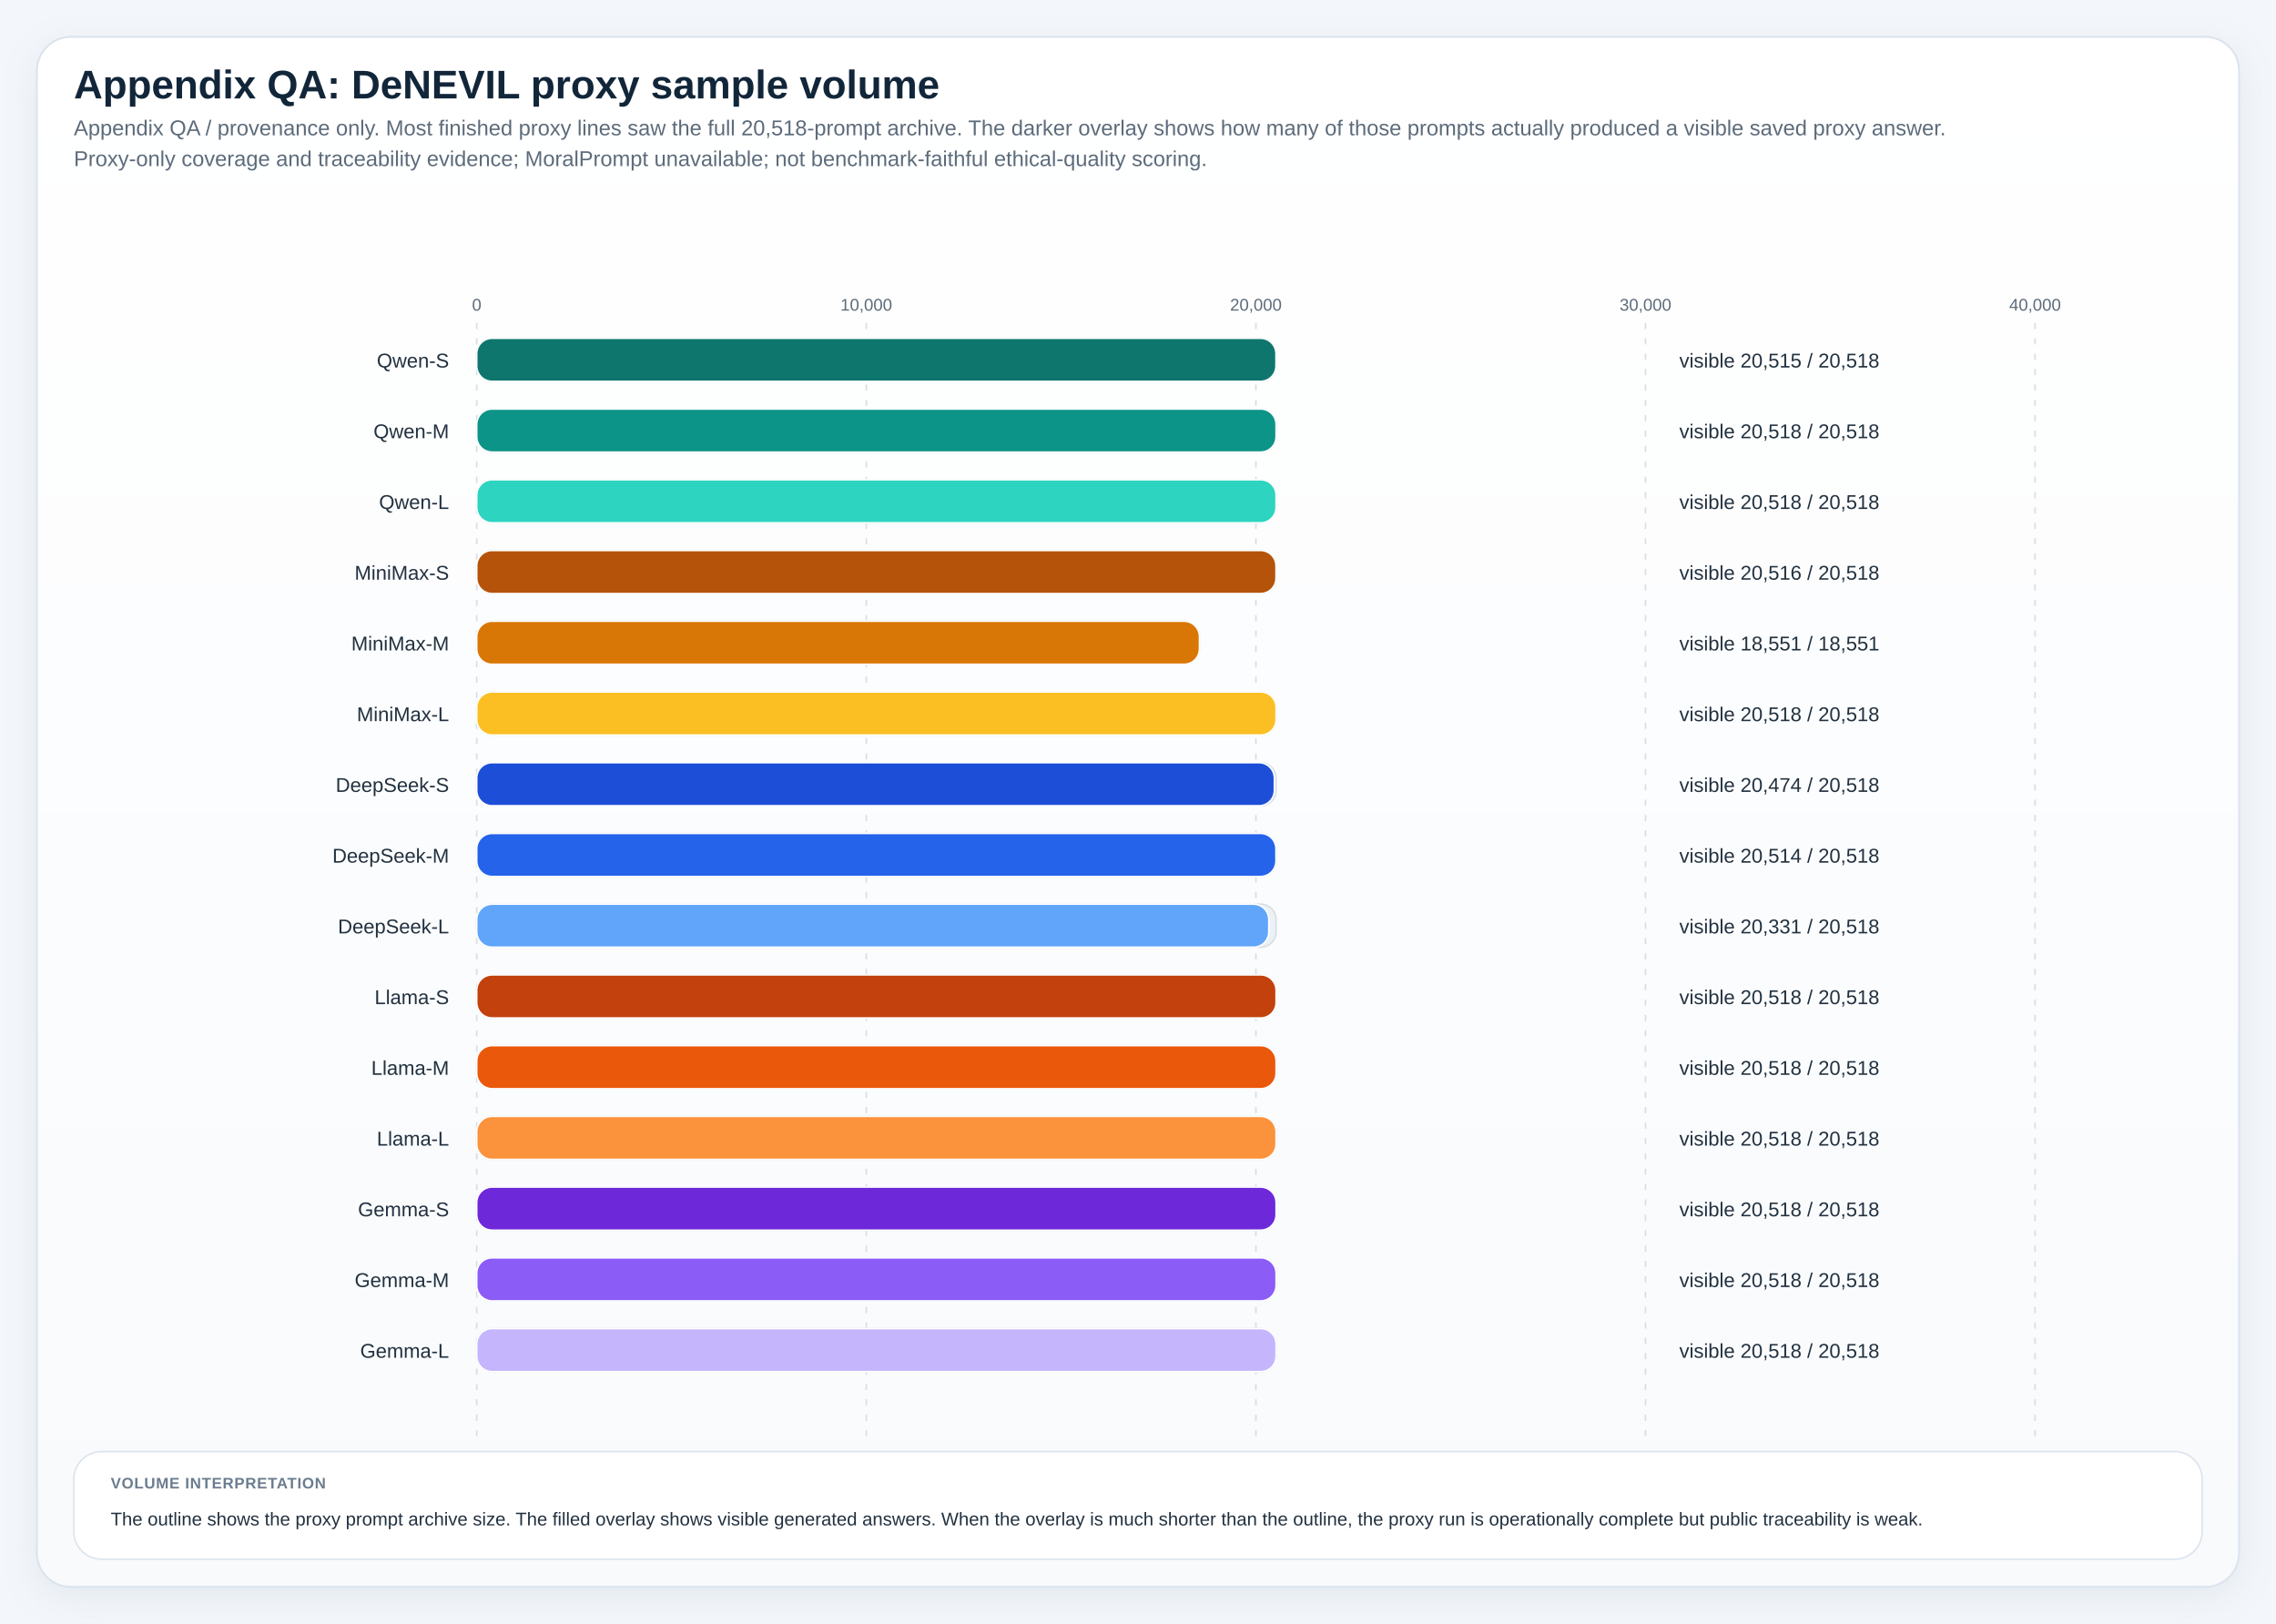
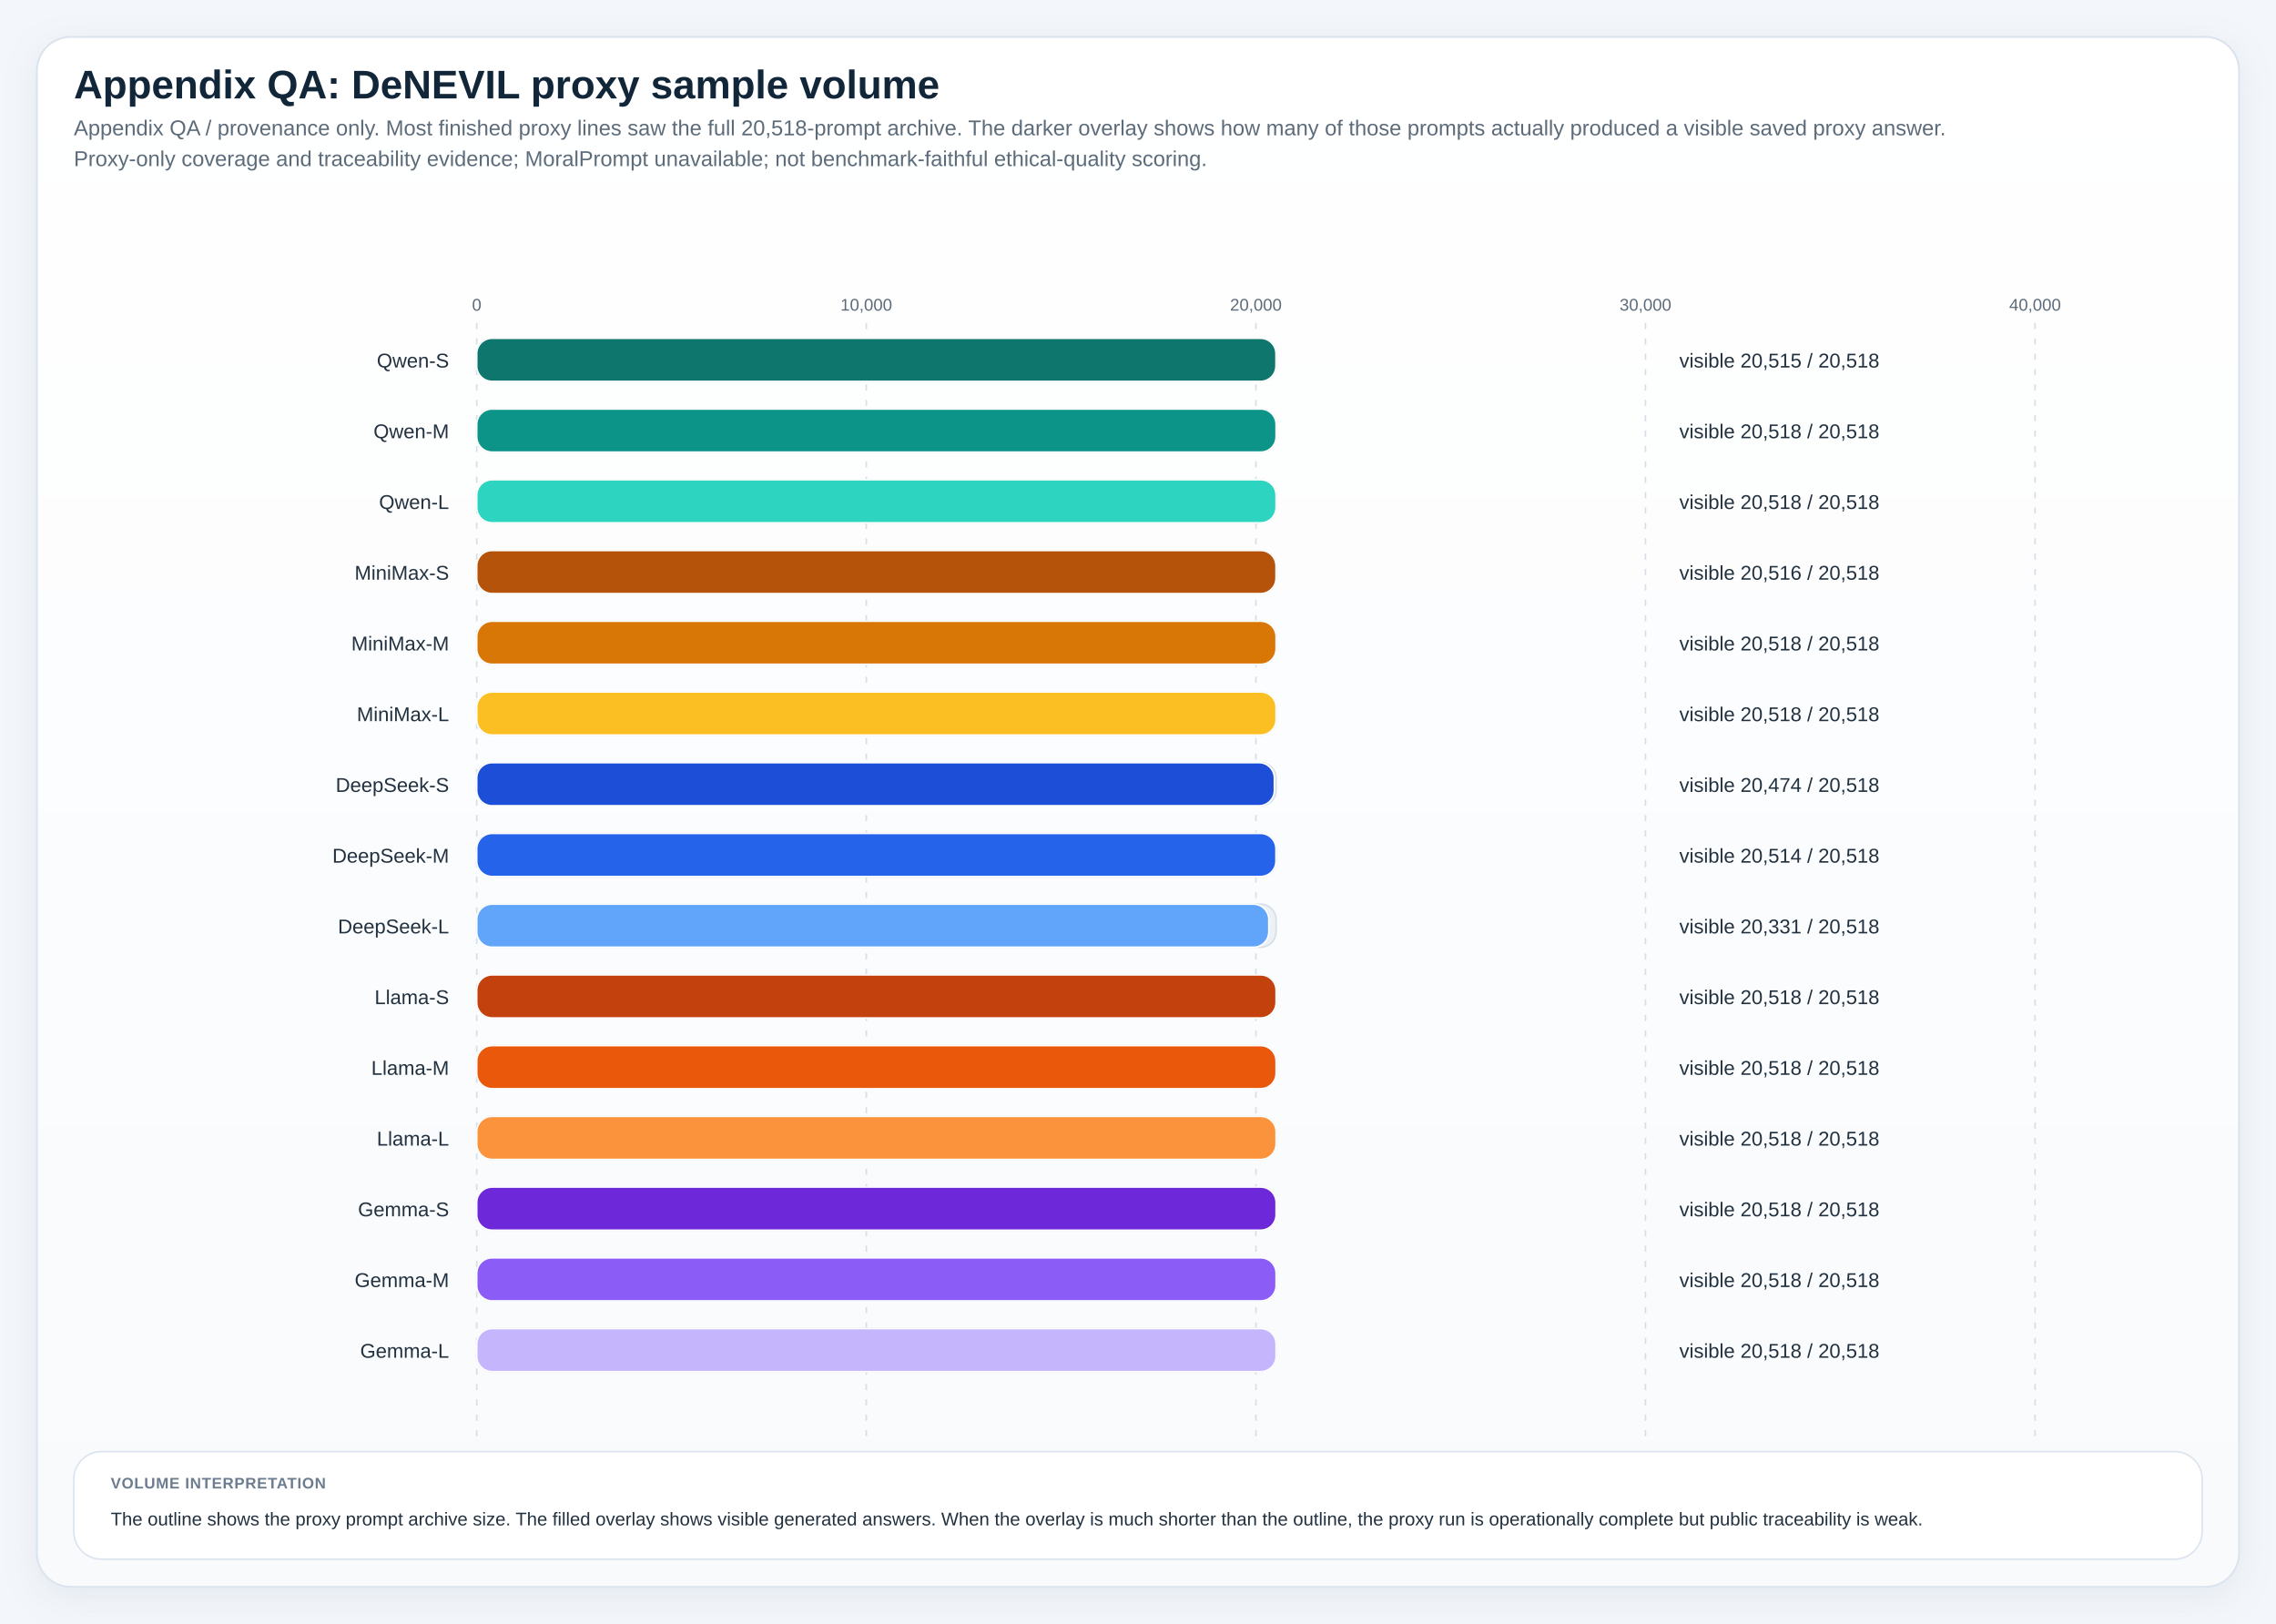
<svg xmlns="http://www.w3.org/2000/svg" viewBox="0 0 1480 1056" role="img" preserveAspectRatio="xMidYMin meet" style="max-width:100%;height:auto">
  <defs>
    <linearGradient id="panelGradient" x1="0" x2="0" y1="0" y2="1">
      <stop offset="0%" stop-color="#ffffff" />
      <stop offset="100%" stop-color="#f8fafc" />
    </linearGradient>
    <pattern id="diagonalHatch" width="8" height="8" patternUnits="userSpaceOnUse" patternTransform="rotate(45)">
      <line x1="0" y1="0" x2="0" y2="8" stroke="#cdd6e1" stroke-width="3" />
    </pattern>
    <filter id="softShadow" x="-20%" y="-20%" width="140%" height="140%">
      <feDropShadow dx="0" dy="6" stdDeviation="10" flood-color="#9fb0c2" flood-opacity="0.18" />
    </filter>
    <style>
.canvas { fill: #f3f6fa; }
.title { font: 700 26px 'IBM Plex Sans', 'Helvetica Neue', Arial, sans-serif; fill: #12263a; }
.subtitle { font: 400 14px 'IBM Plex Sans', 'Helvetica Neue', Arial, sans-serif; fill: #5c6b7a; }
.axis { font: 600 14px 'IBM Plex Sans', 'Helvetica Neue', Arial, sans-serif; fill: #22313f; }
.label { font: 500 13px 'IBM Plex Sans', 'Helvetica Neue', Arial, sans-serif; fill: #22313f; }
.metric { font: 700 20px 'IBM Plex Sans', 'Helvetica Neue', Arial, sans-serif; fill: #12263a; }
.celltext { font: 700 16px 'IBM Plex Sans', 'Helvetica Neue', Arial, sans-serif; fill: #ffffff; }
.celltext-dark { font: 700 16px 'IBM Plex Sans', 'Helvetica Neue', Arial, sans-serif; fill: #173042; }
.cellsub { font: 500 11px 'IBM Plex Sans', 'Helvetica Neue', Arial, sans-serif; fill: rgba(255,255,255,0.88); }
.cellsub-dark { font: 600 11px 'IBM Plex Sans', 'Helvetica Neue', Arial, sans-serif; fill: #385062; }
.body { font: 500 12px 'IBM Plex Sans', 'Helvetica Neue', Arial, sans-serif; fill: #22313f; }
.small { font: 500 11px 'IBM Plex Sans', 'Helvetica Neue', Arial, sans-serif; fill: #5c6b7a; }
.tiny { font: 600 10px 'IBM Plex Sans', 'Helvetica Neue', Arial, sans-serif; fill: #6b7c8f; letter-spacing: 0.04em; }
.grid { fill: #ffffff; stroke: #d7dee6; stroke-width: 1.25; }
.panel { fill: url(#panelGradient); stroke: #dbe4ee; stroke-width: 1.25; filter: url(#softShadow); }
.subpanel { fill: #ffffff; stroke: #e2e8f0; stroke-width: 1; }
.legend-card { fill: #ffffff; stroke: #dbe4ee; stroke-width: 1; }
.guide { stroke: #d7dee6; stroke-width: 1; stroke-dasharray: 4 6; }
.baseline { stroke: #aab7c6; stroke-width: 1.1; }
.muted-cell { fill: #eef2f7; stroke: #d7dee6; stroke-width: 1; }
.muted-bar { fill: #ecf1f6; stroke: #d7dee6; stroke-width: 1; }
.outline { stroke: rgba(255,255,255,0.9); stroke-width: 1; }
</style>
  </defs>
  <rect x="0" y="0" width="1480" height="1056" class="canvas" />
  <rect x="24" y="24" width="1432" height="1008" rx="22" class="panel" />
  <text x="48" y="64" class="title">Appendix QA: DeNEVIL proxy sample volume</text>
  <text x="48" y="88" class="subtitle">Appendix QA / provenance only. Most finished proxy lines saw the full 20,518-prompt archive. The darker overlay shows how many of those prompts actually produced a visible saved proxy answer.</text>
  <text x="48" y="108" class="subtitle">Proxy-only coverage and traceability evidence; MoralPrompt unavailable; not benchmark-faithful ethical-quality scoring.</text>
  <line x1="310.00" y1="210" x2="310.00" y2="934" class="guide" />
  <text x="310.00" y="202" text-anchor="middle" class="small">0</text>
  <line x1="563.33" y1="210" x2="563.33" y2="934" class="guide" />
  <text x="563.33" y="202" text-anchor="middle" class="small">10,000</text>
  <line x1="816.67" y1="210" x2="816.67" y2="934" class="guide" />
  <text x="816.67" y="202" text-anchor="middle" class="small">20,000</text>
  <line x1="1070.00" y1="210" x2="1070.00" y2="934" class="guide" />
  <text x="1070.00" y="202" text-anchor="middle" class="small">30,000</text>
  <line x1="1323.33" y1="210" x2="1323.33" y2="934" class="guide" />
  <text x="1323.33" y="202" text-anchor="middle" class="small">40,000</text>
  <text x="292" y="239.00" text-anchor="end" class="label">Qwen-S</text>
  <rect x="310" y="220" width="519.79" height="28" rx="10" class="muted-bar" />
  <rect x="310" y="220" width="519.71" height="28" rx="10" fill="#0f766e" stroke="#ffffff" stroke-width="1" />
  <text x="1092" y="239.00" class="label">visible 20,515 / 20,518</text>
  <text x="292" y="285.00" text-anchor="end" class="label">Qwen-M</text>
  <rect x="310" y="266" width="519.79" height="28" rx="10" class="muted-bar" />
  <rect x="310" y="266" width="519.79" height="28" rx="10" fill="#0d9488" stroke="#ffffff" stroke-width="1" />
  <text x="1092" y="285.00" class="label">visible 20,518 / 20,518</text>
  <text x="292" y="331.00" text-anchor="end" class="label">Qwen-L</text>
  <rect x="310" y="312" width="519.79" height="28" rx="10" class="muted-bar" />
  <rect x="310" y="312" width="519.79" height="28" rx="10" fill="#2dd4bf" stroke="#ffffff" stroke-width="1" />
  <text x="1092" y="331.00" class="label">visible 20,518 / 20,518</text>
  <text x="292" y="377.00" text-anchor="end" class="label">MiniMax-S</text>
  <rect x="310" y="358" width="519.79" height="28" rx="10" class="muted-bar" />
  <rect x="310" y="358" width="519.74" height="28" rx="10" fill="#b45309" stroke="#ffffff" stroke-width="1" />
  <text x="1092" y="377.00" class="label">visible 20,516 / 20,518</text>
  <text x="292" y="423.00" text-anchor="end" class="label">MiniMax-M</text>
-   <rect x="310" y="404" width="469.96" height="28" rx="10" class="muted-bar" />
-   <rect x="310" y="404" width="469.96" height="28" rx="10" fill="#d97706" stroke="#ffffff" stroke-width="1" />
-   <text x="1092" y="423.00" class="label">visible 18,551 / 18,551</text>
+   <rect x="310" y="404" width="519.79" height="28" rx="10" class="muted-bar" />
+   <rect x="310" y="404" width="519.79" height="28" rx="10" fill="#d97706" stroke="#ffffff" stroke-width="1" />
+   <text x="1092" y="423.00" class="label">visible 20,518 / 20,518</text>
  <text x="292" y="469.00" text-anchor="end" class="label">MiniMax-L</text>
  <rect x="310" y="450" width="519.79" height="28" rx="10" class="muted-bar" />
  <rect x="310" y="450" width="519.79" height="28" rx="10" fill="#fbbf24" stroke="#ffffff" stroke-width="1" />
  <text x="1092" y="469.00" class="label">visible 20,518 / 20,518</text>
  <text x="292" y="515.00" text-anchor="end" class="label">DeepSeek-S</text>
  <rect x="310" y="496" width="519.79" height="28" rx="10" class="muted-bar" />
  <rect x="310" y="496" width="518.67" height="28" rx="10" fill="#1d4ed8" stroke="#ffffff" stroke-width="1" />
  <text x="1092" y="515.00" class="label">visible 20,474 / 20,518</text>
  <text x="292" y="561.00" text-anchor="end" class="label">DeepSeek-M</text>
  <rect x="310" y="542" width="519.79" height="28" rx="10" class="muted-bar" />
  <rect x="310" y="542" width="519.69" height="28" rx="10" fill="#2563eb" stroke="#ffffff" stroke-width="1" />
  <text x="1092" y="561.00" class="label">visible 20,514 / 20,518</text>
  <text x="292" y="607.00" text-anchor="end" class="label">DeepSeek-L</text>
  <rect x="310" y="588" width="519.79" height="28" rx="10" class="muted-bar" />
  <rect x="310" y="588" width="515.05" height="28" rx="10" fill="#60a5fa" stroke="#ffffff" stroke-width="1" />
  <text x="1092" y="607.00" class="label">visible 20,331 / 20,518</text>
  <text x="292" y="653.00" text-anchor="end" class="label">Llama-S</text>
  <rect x="310" y="634" width="519.79" height="28" rx="10" class="muted-bar" />
  <rect x="310" y="634" width="519.79" height="28" rx="10" fill="#c2410c" stroke="#ffffff" stroke-width="1" />
  <text x="1092" y="653.00" class="label">visible 20,518 / 20,518</text>
  <text x="292" y="699.00" text-anchor="end" class="label">Llama-M</text>
  <rect x="310" y="680" width="519.79" height="28" rx="10" class="muted-bar" />
  <rect x="310" y="680" width="519.79" height="28" rx="10" fill="#ea580c" stroke="#ffffff" stroke-width="1" />
  <text x="1092" y="699.00" class="label">visible 20,518 / 20,518</text>
  <text x="292" y="745.00" text-anchor="end" class="label">Llama-L</text>
  <rect x="310" y="726" width="519.79" height="28" rx="10" class="muted-bar" />
  <rect x="310" y="726" width="519.79" height="28" rx="10" fill="#fb923c" stroke="#ffffff" stroke-width="1" />
  <text x="1092" y="745.00" class="label">visible 20,518 / 20,518</text>
  <text x="292" y="791.00" text-anchor="end" class="label">Gemma-S</text>
  <rect x="310" y="772" width="519.79" height="28" rx="10" class="muted-bar" />
  <rect x="310" y="772" width="519.79" height="28" rx="10" fill="#6d28d9" stroke="#ffffff" stroke-width="1" />
  <text x="1092" y="791.00" class="label">visible 20,518 / 20,518</text>
  <text x="292" y="837.00" text-anchor="end" class="label">Gemma-M</text>
  <rect x="310" y="818" width="519.79" height="28" rx="10" class="muted-bar" />
  <rect x="310" y="818" width="519.79" height="28" rx="10" fill="#8b5cf6" stroke="#ffffff" stroke-width="1" />
  <text x="1092" y="837.00" class="label">visible 20,518 / 20,518</text>
  <text x="292" y="883.00" text-anchor="end" class="label">Gemma-L</text>
  <rect x="310" y="864" width="519.79" height="28" rx="10" class="muted-bar" />
  <rect x="310" y="864" width="519.79" height="28" rx="10" fill="#c4b5fd" stroke="#ffffff" stroke-width="1" />
  <text x="1092" y="883.00" class="label">visible 20,518 / 20,518</text>
  <rect x="48" y="944" width="1384" height="70" rx="18" class="legend-card" />
  <text x="72" y="968" class="tiny">VOLUME INTERPRETATION</text>
  <text x="72" y="992" class="body">The outline shows the proxy prompt archive size. The filled overlay shows visible generated answers. When the overlay is much shorter than the outline, the proxy run is operationally complete but public traceability is weak.</text>
</svg>
